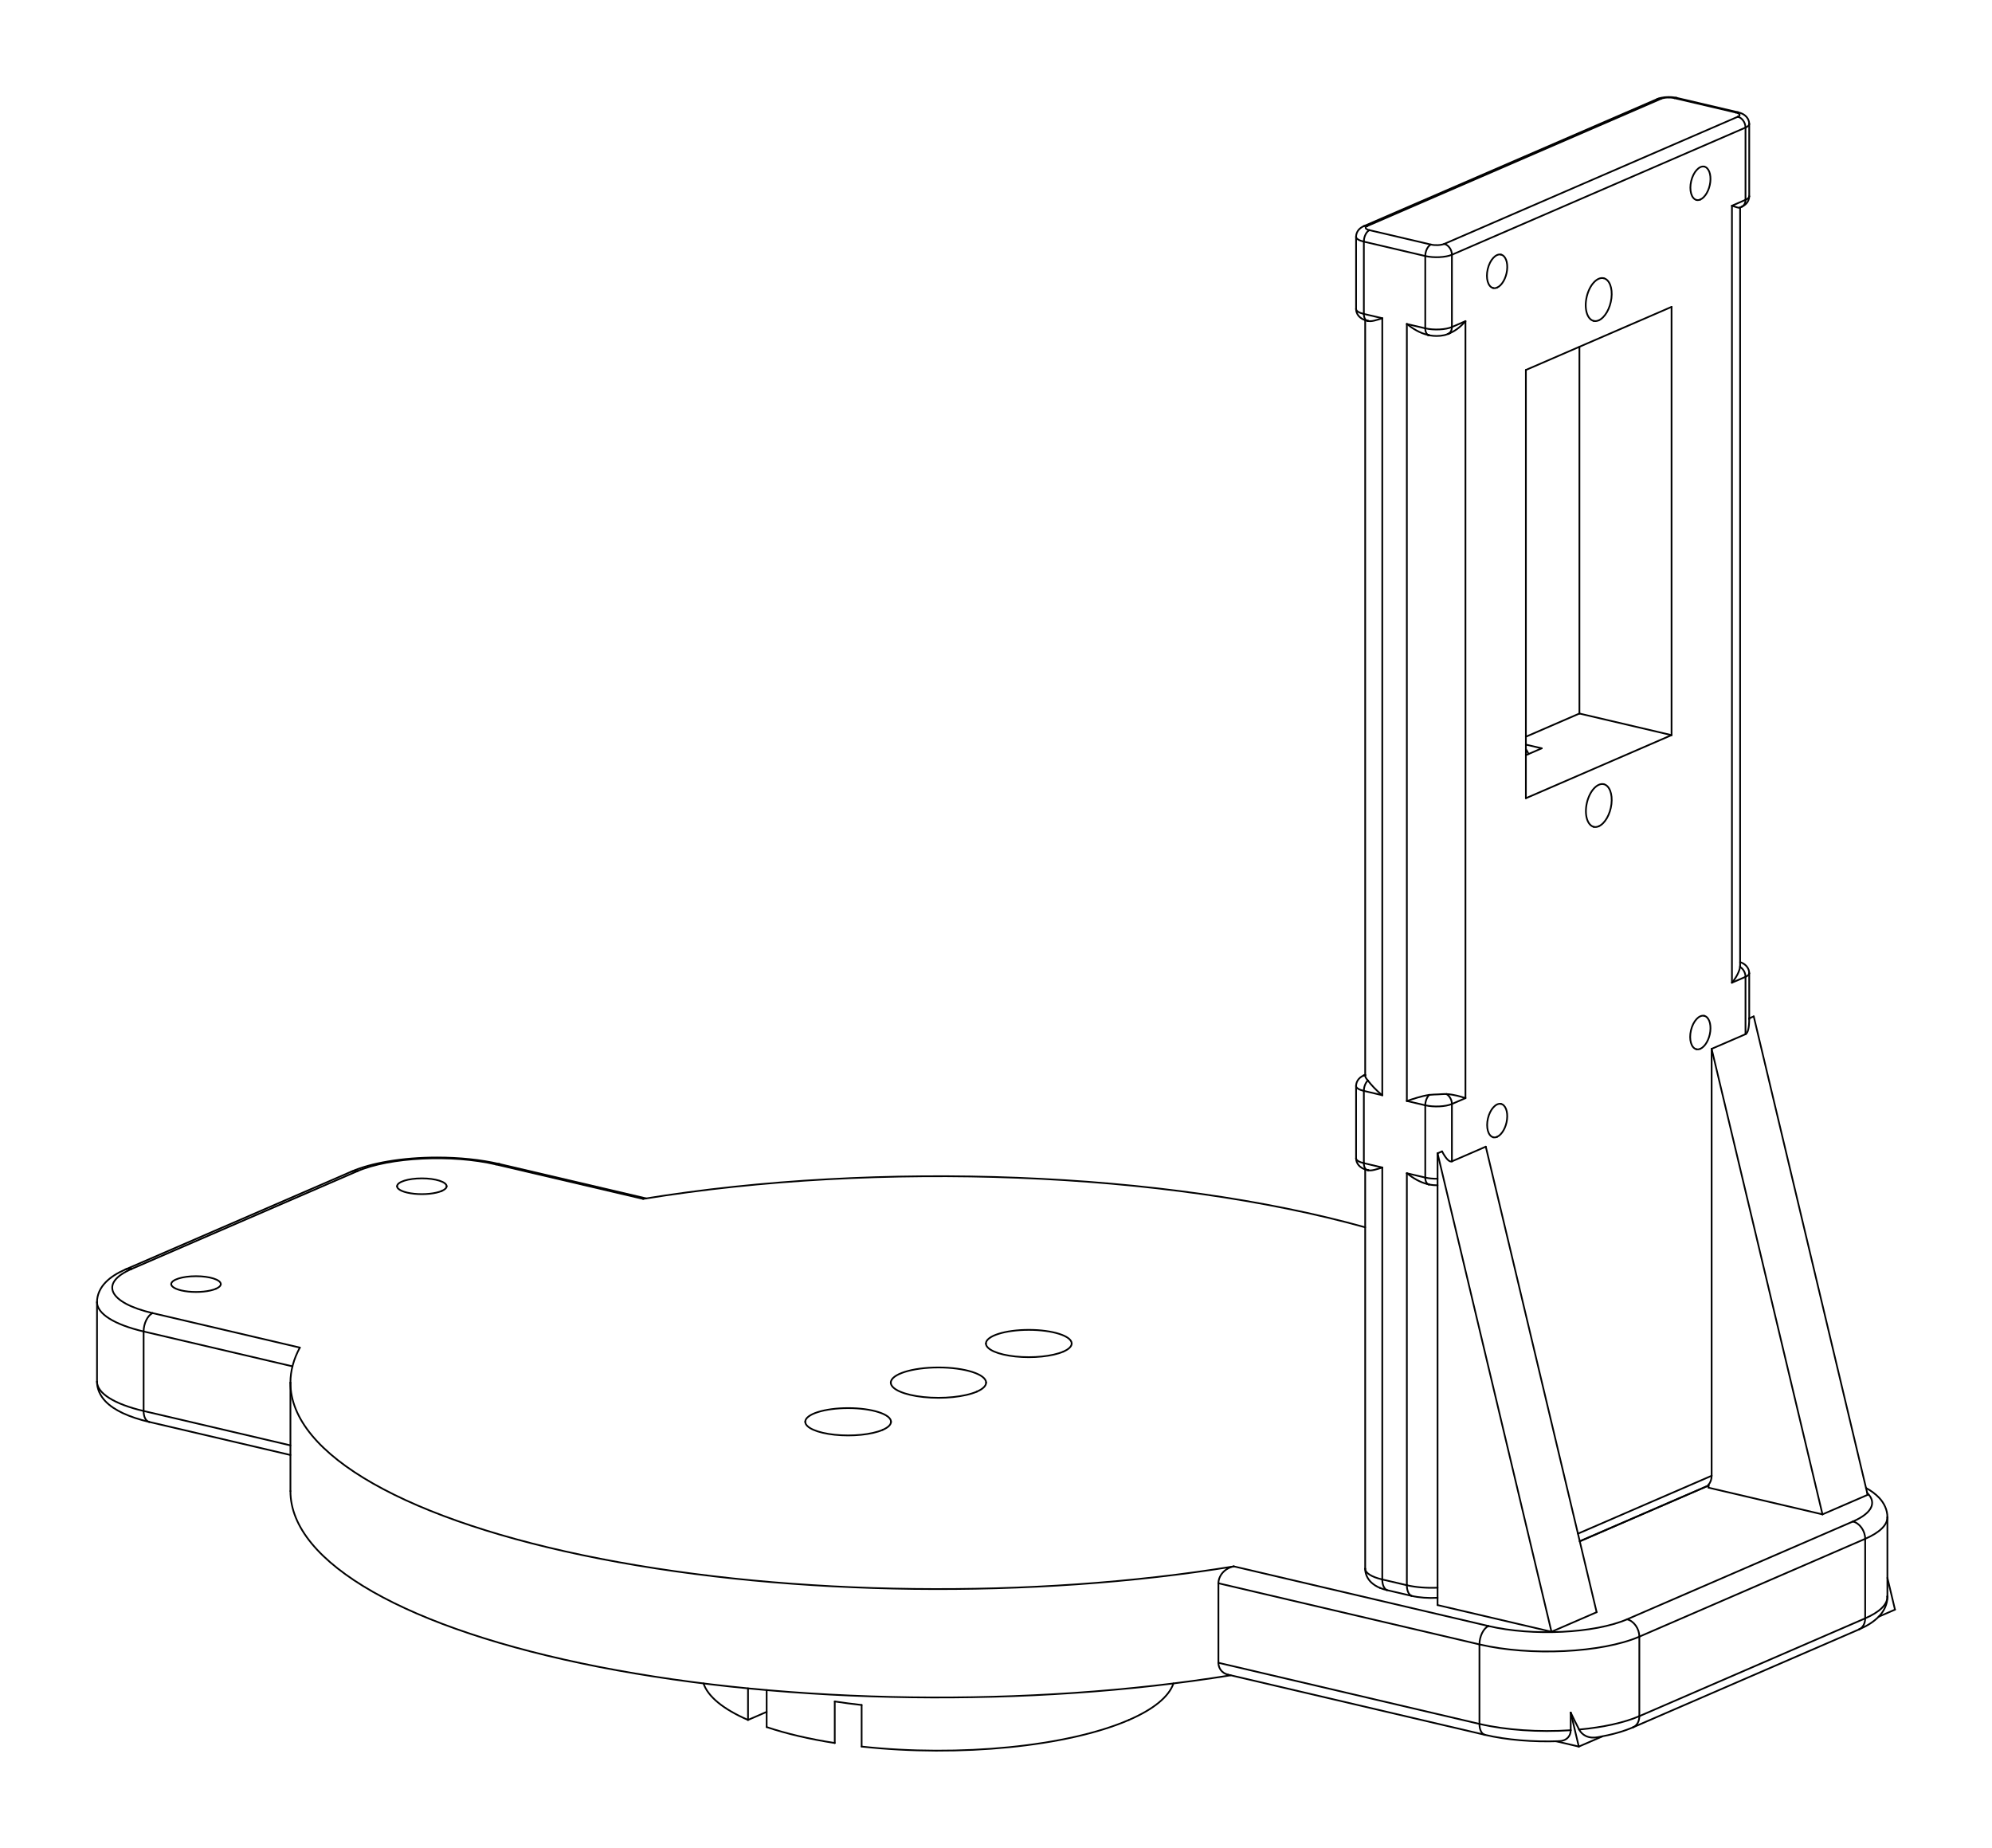
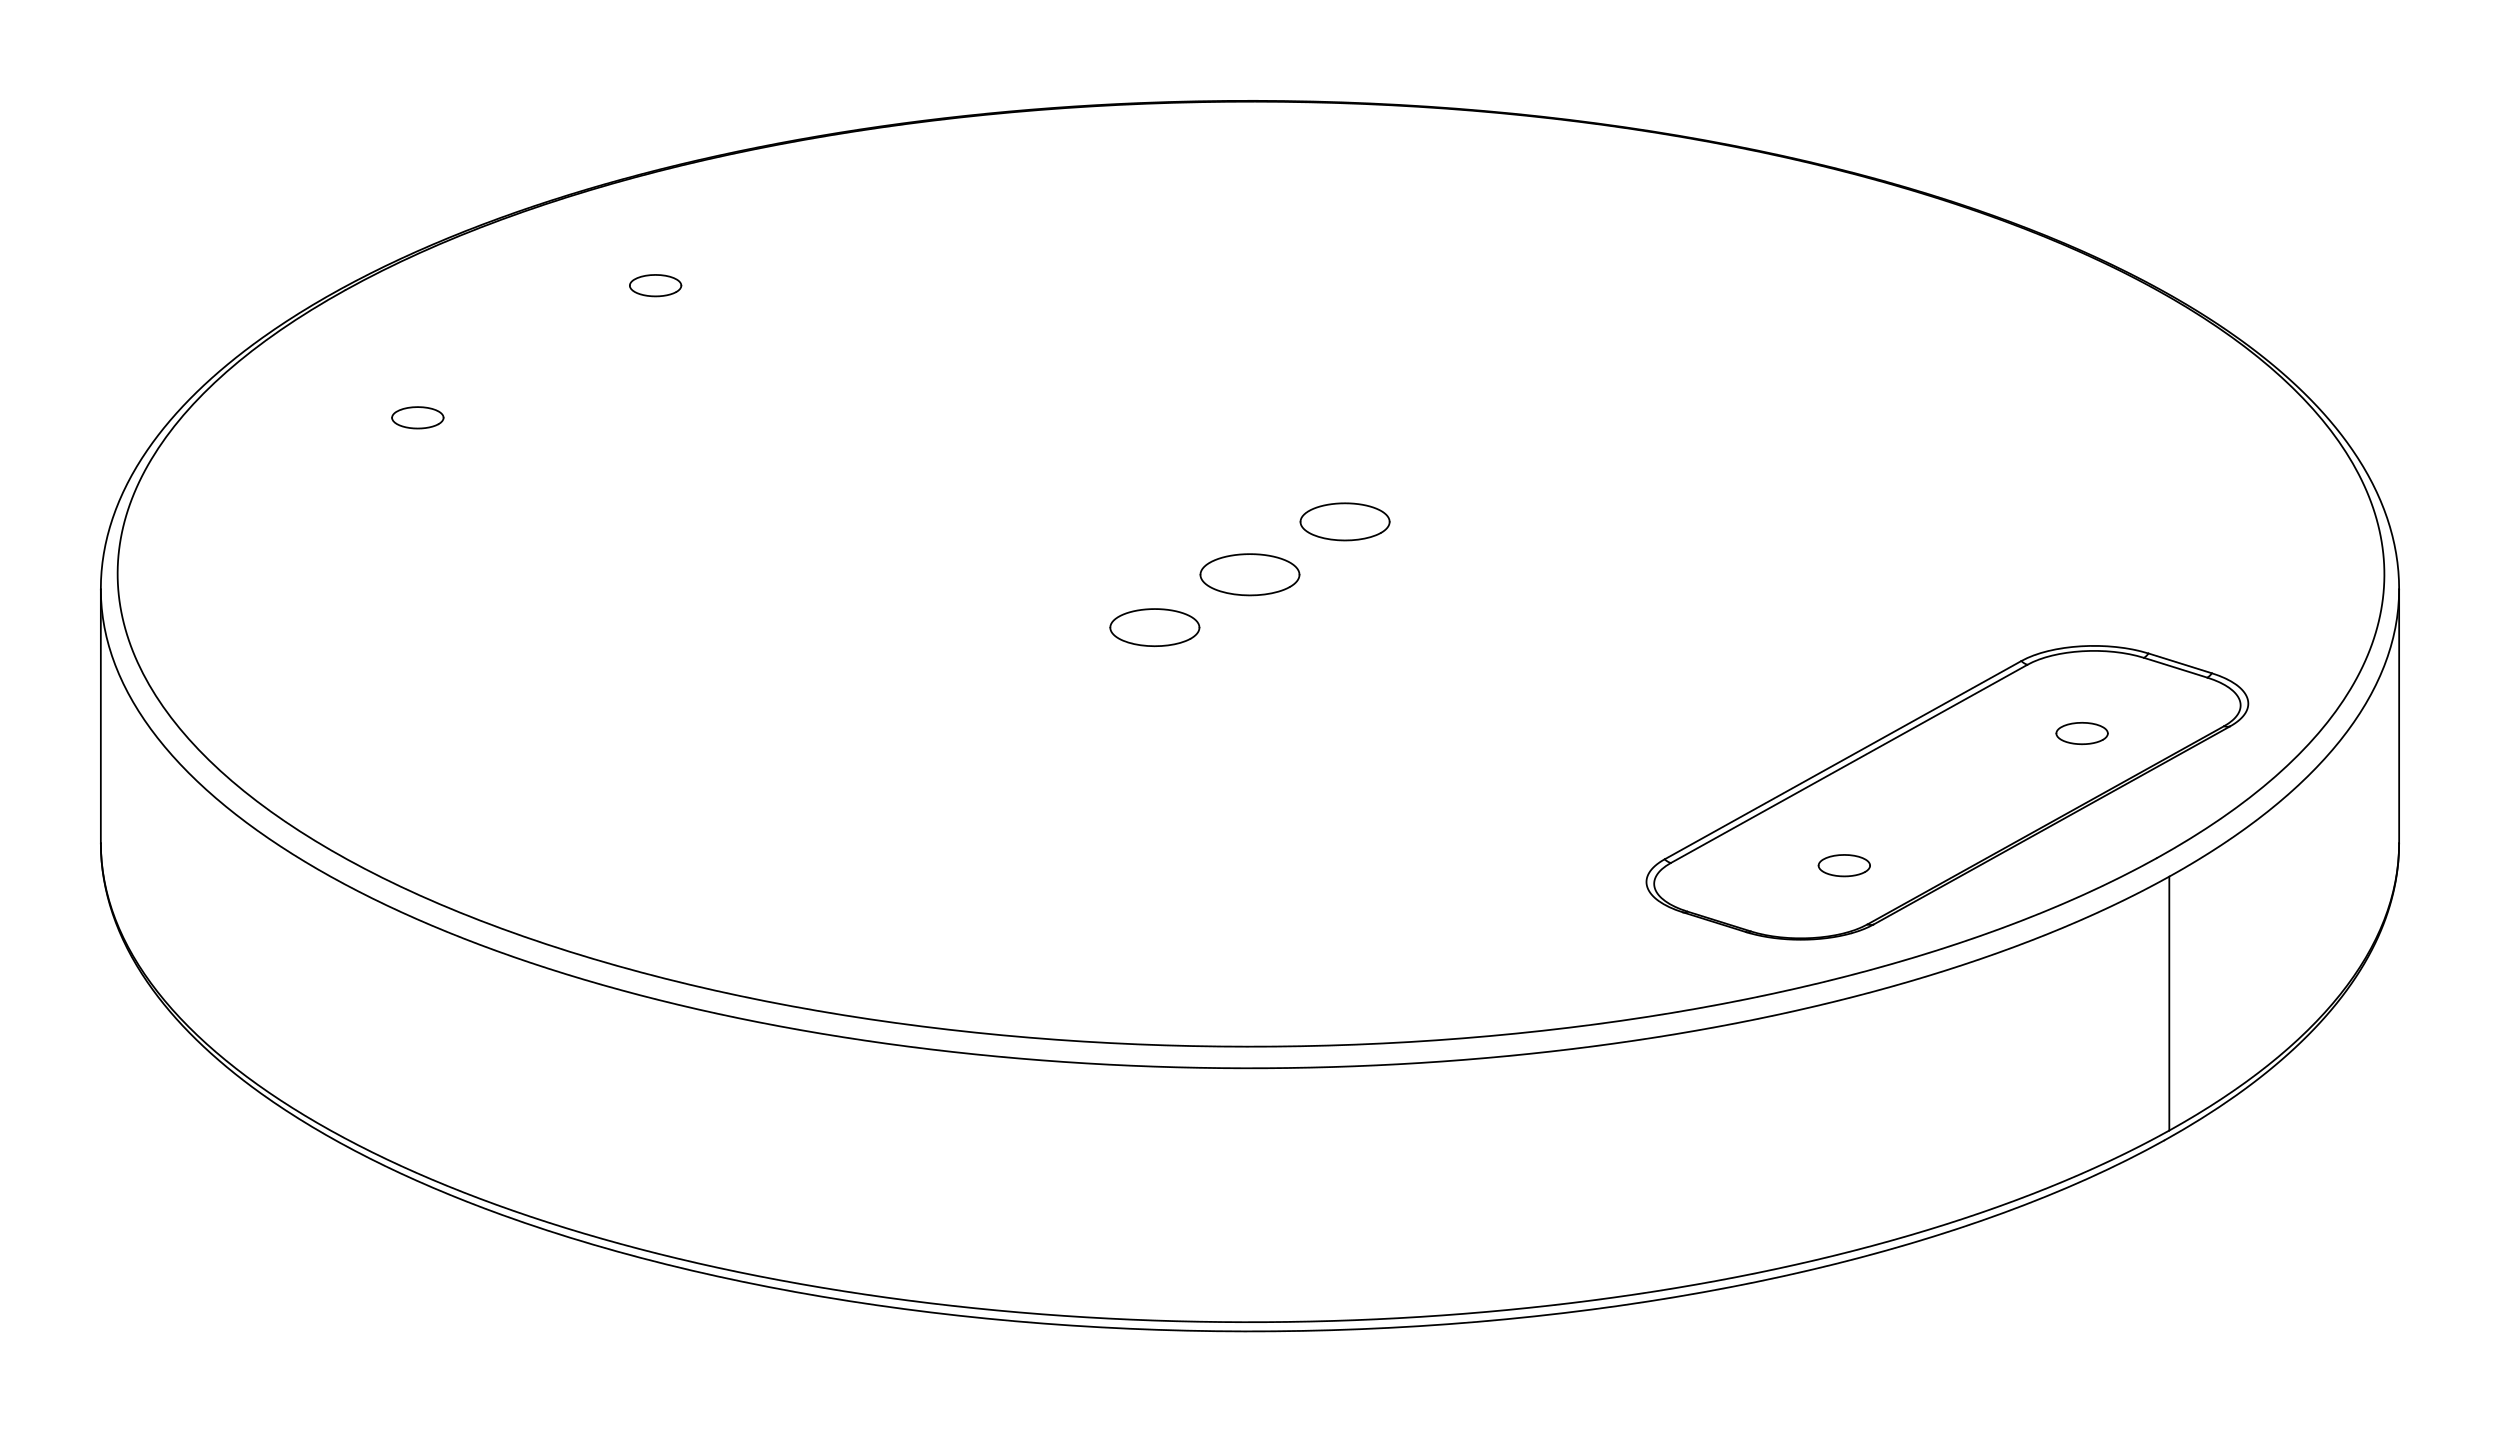
- <svg xmlns="http://www.w3.org/2000/svg" width="104.514mm" height="96.93mm" viewBox="-52.058 -45.326 104.514 96.93" version="1.1">
+ <svg xmlns="http://www.w3.org/2000/svg" width="126.18mm" height="72.29mm" viewBox="-63.09 -36.372 126.18 72.29" version="1.1">
  <g transform="scale(1,-1)" stroke-linecap="round">
    <g fill="none" stroke="rgb(0,0,0)" stroke-width="0.09" id="visible">
-       <line x1="29.589" y1="-46.022" x2="30.777" y2="-46.301" />
-       <line x1="32.014" y1="-45.765" x2="30.777" y2="-46.301" />
-       <line x1="47.366" y1="-39.116" x2="46.511" y2="-39.487" />
-       <path d="M -36.82,-32.896 A 34.0,10.829 0.0 0,1 12.516,-42.561" />
-       <path d="M 11.869,-41.904 C 11.866,-42.195 12.061,-42.456 12.368,-42.526" />
-       <path d="M 30.352,-45.443 C 30.353,-45.59 30.302,-45.724 30.213,-45.821 C 30.099,-45.947 29.927,-46.011 29.739,-46.017" />
-       <line x1="30.352" y1="-45.443" x2="30.352" y2="-44.515" />
-       <line x1="30.777" y1="-46.301" x2="30.352" y2="-44.515" />
-       <path d="M 30.794,-45.407 C 30.873,-45.56 30.997,-45.672 31.134,-45.74 C 31.332,-45.838 31.555,-45.848 31.775,-45.809" />
-       <path d="M 30.794,-45.407 Q 30.575,-44.985 30.352,-44.515" />
-       <line x1="47.366" y1="-39.116" x2="46.968" y2="-37.446" />
-       <path d="M 19.569,-19.059 A 34.0,10.829 0.0 0,1 -18.315,-17.569" />
-       <path d="M 11.869,-37.733 C 11.868,-37.51 11.979,-37.27 12.174,-37.094 C 12.313,-36.968 12.494,-36.877 12.676,-36.848" />
-       <line x1="11.869" y1="-41.904" x2="11.869" y2="-37.733" />
-       <path d="M -36.326,-25.37 A 34.0,10.829 0.0 0,1 -36.82,-27.208" />
-       <path d="M -36.82,-27.208 A 34.0,10.829 0.0 0,1 12.676,-36.848" />
-       <path d="M -40.727,-22.283 A 1.3,0.414 0.0 0,1 -40.474,-22.038" />
-       <path d="M -40.474,-22.038 A 1.3,0.414 0.0 0,1 -43.074,-22.038" />
-       <path d="M -43.074,-22.038 A 1.3,0.414 0.0 0,1 -40.727,-22.283" />
-       <path d="M -28.878,-17.151 A 1.3,0.414 0.0 0,1 -28.625,-16.906" />
-       <path d="M -28.625,-16.906 A 1.3,0.414 0.0 0,1 -31.225,-16.906" />
-       <path d="M -31.225,-16.906 A 1.3,0.414 0.0 0,1 -28.878,-17.151" />
-       <line x1="-36.326" y1="-25.37" x2="-44.049" y2="-23.561" />
-       <line x1="26.038" y1="-39.977" x2="12.676" y2="-36.848" />
-       <path d="M -44.049,-23.561 A 5.2,1.656 180.0 0,0 -45.157,-21.245" />
-       <path d="M 33.308,-39.624 A 5.2,1.656 180.0 0,0 26.038,-39.977" />
-       <line x1="-45.157" y1="-21.245" x2="-33.308" y2="-16.113" />
-       <line x1="45.157" y1="-34.493" x2="33.308" y2="-39.624" />
-       <path d="M -33.308,-16.113 A 5.2,1.656 180.0 0,0 -26.038,-15.76" />
-       <path d="M 45.908,-32.994 A 5.2,1.656 180.0 0,0 45.157,-34.493" />
-       <line x1="-26.038" y1="-15.76" x2="-18.315" y2="-17.569" />
-       <path d="M -5.747,-29.686 A 2.25,0.717 0.0 0,1 -5.309,-29.261" />
-       <path d="M -5.309,-29.261 A 2.25,0.717 0.0 0,1 -9.809,-29.261" />
-       <path d="M -9.809,-29.261 A 2.25,0.717 0.0 0,1 -5.747,-29.686" />
-       <line x1="31.713" y1="-39.251" x2="29.343" y2="-40.277" />
-       <line x1="23.366" y1="-38.877" x2="29.343" y2="-40.277" />
-       <path d="M -0.806,-27.68 A 2.5,0.796 0.0 0,1 -0.32,-27.208" />
-       <path d="M -0.32,-27.208 A 2.5,0.796 0.0 0,1 -5.32,-27.208" />
-       <path d="M -5.32,-27.208 A 2.5,0.796 0.0 0,1 -0.806,-27.68" />
-       <path d="M 3.733,-25.58 A 2.25,0.717 0.0 0,1 4.17,-25.156" />
-       <path d="M 4.17,-25.156 A 2.25,0.717 0.0 0,1 -0.33,-25.156" />
-       <path d="M -0.33,-25.156 A 2.25,0.717 0.0 0,1 3.733,-25.58" />
-       <path d="M 20.71,-38.092 A 1.787,0.569 180.0 0,0 20.349,-37.979" />
-       <line x1="21.999" y1="-38.394" x2="20.71" y2="-38.092" />
-       <path d="M 23.366,-38.496 A 1.787,0.569 180.0 0,0 21.999,-38.394" />
-       <line x1="37.585" y1="-32.605" x2="30.827" y2="-35.531" />
-       <line x1="37.585" y1="-32.719" x2="43.562" y2="-34.119" />
-       <line x1="45.932" y1="-33.093" x2="43.562" y2="-34.119" />
-       <line x1="31.713" y1="-39.251" x2="25.897" y2="-14.829" />
-       <line x1="23.366" y1="-15.179" x2="23.366" y2="-38.877" />
-       <line x1="23.603" y1="-15.076" x2="23.366" y2="-15.179" />
-       <line x1="29.343" y1="-40.277" x2="23.366" y2="-15.179" />
-       <path d="M 24.119,-15.599 C 24.056,-15.626 23.978,-15.594 23.891,-15.507 C 23.803,-15.417 23.705,-15.271 23.603,-15.076" />
-       <line x1="25.897" y1="-14.829" x2="24.119" y2="-15.599" />
-       <line x1="21.755" y1="-37.836" x2="20.466" y2="-37.534" />
-       <line x1="37.746" y1="-32.093" x2="30.732" y2="-35.131" />
-       <path d="M 37.585,-32.557 A 0.8,0.611 113.417 0,1 37.746,-32.093" />
-       <line x1="45.932" y1="-33.093" x2="39.955" y2="-7.995" />
-       <line x1="37.585" y1="-32.557" x2="37.585" y2="-32.719" />
-       <line x1="39.718" y1="-8.139" x2="39.718" y2="-8.097" />
-       <line x1="39.955" y1="-7.995" x2="39.718" y2="-8.097" />
-       <line x1="43.562" y1="-34.119" x2="37.746" y2="-9.697" />
-       <line x1="37.746" y1="-9.697" x2="37.746" y2="-32.093" />
-       <line x1="39.523" y1="-8.928" x2="37.746" y2="-9.697" />
-       <path d="M 39.718,-8.097 L 39.718,-8.118" />
-       <path d="M 39.718,-8.118 C 39.717,-8.351 39.701,-8.541 39.668,-8.679 C 39.635,-8.816 39.586,-8.9 39.523,-8.928" />
-       <path d="M -6.851,-46.3 A 12.4,3.949 0.0 0,1 7.17,-44.905" />
-       <line x1="-6.851" y1="-46.3" x2="-6.851" y2="-44.119" />
-       <path d="M -8.261,-43.933 A 12.4,3.949 0.0 0,1 -6.851,-44.119" />
-       <line x1="-8.261" y1="-46.114" x2="-8.261" y2="-43.933" />
-       <path d="M -11.834,-45.277 A 12.4,3.949 0.0 0,1 -8.261,-46.114" />
-       <line x1="-11.834" y1="-45.277" x2="-11.834" y2="-43.338" />
-       <line x1="-12.812" y1="-44.903" x2="-12.812" y2="-43.247" />
-       <path d="M -15.148,-42.988 A 12.4,3.949 0.0 0,1 -12.812,-44.903" />
-       <path d="M 7.17,-44.905 A 12.4,3.949 0.0 0,1 9.509,-42.988" />
-       <line x1="39.523" y1="-8.928" x2="39.523" y2="-5.919" />
-       <line x1="39.523" y1="-5.919" x2="38.812" y2="-6.227" />
-       <line x1="38.812" y1="-6.227" x2="38.812" y2="34.534" />
-       <line x1="39.523" y1="34.842" x2="38.812" y2="34.534" />
-       <line x1="39.523" y1="34.842" x2="39.523" y2="38.633" />
-       <line x1="24.119" y1="-15.599" x2="24.119" y2="-12.59" />
-       <line x1="39.523" y1="38.633" x2="24.119" y2="31.962" />
-       <line x1="24.83" y1="-12.282" x2="24.119" y2="-12.59" />
-       <line x1="24.119" y1="28.17" x2="24.119" y2="31.962" />
-       <line x1="24.83" y1="-12.282" x2="24.83" y2="28.478" />
-       <line x1="24.83" y1="28.478" x2="24.119" y2="28.17" />
-       <path d="M 37.153,-9.694 A 0.9,0.505 -103.183 0,1 37.359,-7.965" />
-       <path d="M 37.359,-7.965 A 0.9,0.505 -103.183 0,1 36.948,-9.718" />
-       <path d="M 36.948,-9.718 A 0.9,0.505 -103.183 0,1 37.153,-9.694" />
-       <path d="M 37.153,34.858 A 0.9,0.505 -103.183 0,1 37.359,36.587" />
-       <path d="M 37.359,36.587 A 0.9,0.505 -103.183 0,1 36.948,34.835" />
-       <path d="M 36.948,34.835 A 0.9,0.505 -103.183 0,1 37.153,34.858" />
-       <path d="M 31.821,1.978 A 1.15,0.646 -103.183 0,1 32.084,4.188" />
-       <path d="M 32.084,4.188 A 1.15,0.646 -103.183 0,1 31.559,1.949" />
-       <path d="M 31.559,1.949 A 1.15,0.646 -103.183 0,1 31.821,1.978" />
-       <path d="M 26.489,-14.313 A 0.9,0.505 -103.183 0,1 26.695,-12.584" />
-       <path d="M 26.695,-12.584 A 0.9,0.505 -103.183 0,1 26.284,-14.336" />
-       <path d="M 26.284,-14.336 A 0.9,0.505 -103.183 0,1 26.489,-14.313" />
-       <line x1="35.643" y1="6.761" x2="28" y2="3.451" />
-       <line x1="35.643" y1="6.761" x2="35.643" y2="29.227" />
-       <line x1="28" y1="3.451" x2="28" y2="25.917" />
-       <line x1="35.643" y1="29.227" x2="28" y2="25.917" />
-       <path d="M 31.821,28.52 A 1.15,0.646 -103.183 0,1 32.084,30.73" />
-       <path d="M 32.084,30.73 A 1.15,0.646 -103.183 0,1 31.559,28.49" />
-       <path d="M 31.559,28.49 A 1.15,0.646 -103.183 0,1 31.821,28.52" />
-       <path d="M 26.489,30.239 A 0.9,0.505 -103.183 0,1 26.695,31.969" />
-       <path d="M 26.695,31.969 A 0.9,0.505 -103.183 0,1 26.284,30.216" />
-       <path d="M 26.284,30.216 A 0.9,0.505 -103.183 0,1 26.489,30.239" />
-       <line x1="22.721" y1="-16.45" x2="22.721" y2="-12.658" />
-       <path d="M 21.755,-16.223 C 22.063,-16.468 22.438,-16.697 22.841,-16.794" />
-       <path d="M 22.841,-16.794 L 22.889,-16.804" />
-       <line x1="21.755" y1="-37.836" x2="21.755" y2="-16.223" />
-       <path d="M 20.466,-15.922 C 20.157,-16.021 19.902,-16.103 19.744,-16.068" />
-       <path d="M 19.744,-16.068 L 19.71,-16.058" />
-       <line x1="20.466" y1="-37.534" x2="20.466" y2="-15.922" />
-       <line x1="20.466" y1="-15.922" x2="19.499" y2="-15.695" />
-       <line x1="19.499" y1="-15.695" x2="19.499" y2="-11.903" />
-       <line x1="20.466" y1="-12.13" x2="19.499" y2="-11.903" />
-       <line x1="20.466" y1="-12.13" x2="20.466" y2="28.631" />
-       <line x1="20.466" y1="28.631" x2="19.499" y2="28.857" />
-       <line x1="19.499" y1="28.857" x2="19.499" y2="32.649" />
-       <line x1="22.721" y1="31.894" x2="19.499" y2="32.649" />
-       <line x1="22.721" y1="28.102" x2="22.721" y2="31.894" />
-       <line x1="22.721" y1="28.102" x2="21.755" y2="28.329" />
-       <line x1="21.755" y1="-12.432" x2="21.755" y2="28.329" />
-       <line x1="22.721" y1="-12.658" x2="21.755" y2="-12.432" />
-       <line x1="22.721" y1="-16.45" x2="21.755" y2="-16.223" />
-       <line x1="30.809" y1="7.894" x2="30.809" y2="27.134" />
-       <path d="M 28.141,5.77 A 2.25,1.264 -103.183 0,1 28,6.027" />
-       <line x1="30.809" y1="7.894" x2="28" y2="6.677" />
-       <line x1="-12.812" y1="-44.903" x2="-11.834" y2="-44.48" />
-       <path d="M 38.812,-6.227 C 39.057,-5.937 39.212,-5.608 39.236,-5.398" />
-       <path d="M 38.812,34.534 C 39.019,34.466 39.161,34.41 39.215,34.432" />
-       <path d="M 39.236,-5.398 Q 39.24,-5.368 39.24,-5.344" />
-       <path d="M 24.83,-12.282 C 24.587,-12.204 24.241,-12.092 23.833,-12.069" />
-       <path d="M 24.83,28.478 C 24.624,28.232 24.348,27.995 24.019,27.851" />
-       <path d="M 24.019,27.851 L 23.945,27.821" />
-       <path d="M 21.755,28.329 C 22.063,28.084 22.438,27.855 22.841,27.759" />
-       <path d="M 22.841,27.759 L 22.889,27.748" />
-       <path d="M 21.755,-12.432 C 22.086,-12.325 22.496,-12.176 22.932,-12.113" />
-       <path d="M 22.932,-12.113 C 23.095,-12.092 23.247,-12.094 23.39,-12.086 C 23.532,-12.08 23.681,-12.063 23.833,-12.069" />
-       <line x1="30.809" y1="7.894" x2="35.643" y2="6.761" />
-       <line x1="28" y1="5.739" x2="28.045" y2="5.729" />
-       <line x1="28.045" y1="5.729" x2="28.831" y2="6.069" />
-       <line x1="28" y1="6.264" x2="28.831" y2="6.069" />
-       <path d="M 20.466,-12.13 C 20.133,-11.868 19.864,-11.56 19.71,-11.358" />
-       <path d="M 20.466,28.631 C 20.157,28.531 19.902,28.449 19.744,28.484" />
-       <path d="M 19.744,28.484 L 19.71,28.495" />
-       <path d="M 19.573,-11.071 Q 19.569,-11.082 19.569,-11.098" />
-       <path d="M 19.569,-11.098 C 19.569,-11.129 19.578,-11.162 19.594,-11.197 C 19.616,-11.244 19.653,-11.286 19.71,-11.358" />
-       <line x1="25.564" y1="-45.112" x2="11.869" y2="-41.904" />
-       <path d="M 25.564,-45.112 A 0.8,0.449 -103.183 0,1 25.856,-45.686" />
-       <path d="M 30.352,-45.443 A 6.0,1.911 180.0 0,0 25.564,-45.112" />
-       <path d="M 33.953,-44.705 A 0.8,0.611 -66.583 0,0 33.626,-45.288" />
-       <path d="M 33.953,-44.705 A 6.0,1.911 180.0 0,0 30.794,-45.407" />
-       <path d="M 45.802,-39.573 A 0.8,0.611 -66.583 0,0 45.475,-40.156" />
-       <line x1="45.802" y1="-39.573" x2="33.953" y2="-44.705" />
-       <path d="M 46.967,-38.403 A 6.0,1.911 180.0 0,0 46.968,-38.441" />
-       <path d="M 46.968,-38.441 A 6.0,1.911 180.0 0,0 45.802,-39.573" />
-       <path d="M -44.523,-28.695 A 0.8,0.449 -103.183 0,1 -44.232,-29.269" />
-       <path d="M -44.523,-28.695 A 6.0,1.911 180.0 0,0 -46.968,-27.156" />
-       <line x1="-36.82" y1="-30.499" x2="-44.523" y2="-28.695" />
-       <line x1="25.564" y1="-45.112" x2="25.564" y2="-40.941" />
-       <line x1="25.564" y1="-40.941" x2="11.869" y2="-37.733" />
-       <line x1="33.953" y1="-44.705" x2="33.953" y2="-40.534" />
-       <path d="M 33.953,-40.534 A 6.0,1.911 180.0 0,0 25.564,-40.941" />
-       <line x1="45.802" y1="-35.402" x2="33.953" y2="-40.534" />
-       <line x1="45.802" y1="-39.573" x2="45.802" y2="-35.402" />
-       <path d="M 46.968,-34.27 A 6.0,1.911 180.0 0,0 45.802,-35.402" />
-       <path d="M -25.856,-15.74 A 0.8,0.449 -103.183 0,1 -26.038,-15.76" />
-       <path d="M -44.523,-24.524 A 6.0,1.911 180.0 0,0 -46.968,-22.985" />
-       <line x1="-44.523" y1="-28.695" x2="-44.523" y2="-24.524" />
-       <line x1="-36.713" y1="-26.353" x2="-44.523" y2="-24.524" />
-       <path d="M 25.564,-40.941 A 0.8,0.449 76.817 0,0 26.038,-39.977" />
-       <path d="M -44.523,-24.524 A 0.8,0.449 76.817 0,0 -44.049,-23.561" />
-       <path d="M 33.953,-40.534 A 0.8,0.611 113.417 0,1 33.308,-39.624" />
-       <path d="M 45.802,-35.402 A 0.8,0.611 113.417 0,1 45.157,-34.493" />
-       <path d="M -45.475,-21.269 A 0.8,0.611 -66.583 0,0 -45.157,-21.245" />
-       <path d="M -33.626,-16.138 A 0.8,0.611 -66.583 0,0 -33.308,-16.113" />
-       <path d="M 20.466,-37.534 A 0.8,0.449 -103.183 0,1 20.71,-38.092" />
-       <path d="M 20.466,-37.534 A 2.2,0.701 180.0 0,0 19.569,-36.97" />
-       <path d="M 21.755,-37.836 A 0.8,0.449 -103.183 0,1 21.999,-38.394" />
-       <path d="M 23.366,-37.965 A 2.2,0.701 180.0 0,0 21.755,-37.836" />
-       <path d="M 24.119,-12.59 A 1.0,0.319 180.0 0,0 22.721,-12.658" />
-       <path d="M 23.366,-16.511 A 1.0,0.319 180.0 0,0 22.721,-16.45" />
-       <path d="M 22.721,-16.45 A 0.5,0.281 -103.183 0,1 22.904,-16.808" />
-       <path d="M 22.904,-16.808 A 0.5,0.281 -103.183 0,1 22.932,-16.812" />
-       <path d="M 39.718,-5.73 A 1.0,0.319 180.0 0,0 39.523,-5.919" />
-       <path d="M 39.523,-5.919 A 0.5,0.382 113.417 0,1 39.236,-5.398" />
-       <path d="M 39.523,34.842 A 0.5,0.382 -66.583 0,0 39.319,34.477" />
-       <path d="M 39.718,35.03 A 1.0,0.319 180.0 0,0 39.523,34.842" />
-       <path d="M 39.718,38.822 A 1.0,0.319 180.0 0,0 39.523,38.633" />
-       <path d="M 39.523,38.633 A 0.5,0.382 113.417 0,1 39.12,39.202" />
-       <line x1="39.12" y1="39.202" x2="23.717" y2="32.53" />
-       <path d="M 24.119,31.962 A 0.5,0.382 113.417 0,1 23.717,32.53" />
-       <path d="M 24.119,-12.59 A 0.5,0.382 113.417 0,1 23.833,-12.069" />
-       <path d="M 24.119,28.17 A 1.0,0.319 180.0 0,0 22.721,28.102" />
-       <path d="M 24.119,31.962 A 1.0,0.319 180.0 0,0 22.721,31.894" />
-       <path d="M 24.119,28.17 A 0.5,0.382 -66.583 0,0 23.915,27.806" />
-       <path d="M 22.721,-12.658 A 0.5,0.281 76.817 0,0 22.932,-12.113" />
-       <path d="M 19.499,-15.695 A 0.5,0.281 -103.183 0,1 19.681,-16.054" />
-       <path d="M 19.681,-16.054 A 0.5,0.281 -103.183 0,1 19.71,-16.058" />
-       <path d="M 19.499,-15.695 A 1.0,0.319 180.0 0,0 19.091,-15.439" />
-       <path d="M 19.499,-11.903 A 1.0,0.319 180.0 0,0 19.091,-11.647" />
-       <path d="M 19.499,-11.903 A 0.5,0.281 76.817 0,0 19.71,-11.358" />
-       <path d="M 19.499,28.857 A 0.5,0.281 -103.183 0,1 19.681,28.499" />
-       <path d="M 19.681,28.499 A 0.5,0.281 -103.183 0,1 19.71,28.495" />
-       <path d="M 19.499,28.857 A 1.0,0.319 180.0 0,0 19.091,29.114" />
-       <path d="M 19.499,32.649 A 1.0,0.319 180.0 0,0 19.091,32.905" />
-       <path d="M 22.721,31.894 A 0.5,0.281 76.817 0,0 23.018,32.496" />
-       <line x1="23.018" y1="32.496" x2="19.795" y2="33.251" />
-       <path d="M 19.499,32.649 A 0.5,0.281 76.817 0,0 19.795,33.251" />
-       <path d="M 22.721,28.102 A 0.5,0.281 -103.183 0,1 22.904,27.744" />
-       <path d="M 22.904,27.744 A 0.5,0.281 -103.183 0,1 22.932,27.74" />
-       <path d="M 19.49,-11.094 A 0.5,0.382 -66.583 0,0 19.569,-11.072" />
-       <path d="M 19.49,33.459 A 0.5,0.382 -66.583 0,0 19.689,33.474" />
-       <line x1="19.689" y1="33.474" x2="35.092" y2="40.145" />
-       <path d="M 34.894,40.13 A 0.5,0.382 -66.583 0,0 35.092,40.145" />
-       <path d="M 35.906,40.192 A 0.5,0.281 -103.183 0,1 35.791,40.179" />
-       <line x1="35.791" y1="40.179" x2="39.014" y2="39.424" />
-       <path d="M 39.128,39.437 A 0.5,0.281 -103.183 0,1 39.014,39.424" />
-       <path d="M 39.014,39.424 A 0.5,0.159 180.0 0,0 39.12,39.202" />
-       <path d="M 19.795,33.251 A 0.5,0.159 180.0 0,0 19.689,33.474" />
-       <path d="M 35.092,40.145 A 0.5,0.159 180.0 0,0 35.791,40.179" />
-       <path d="M 23.717,32.53 A 0.5,0.159 180.0 0,0 23.018,32.496" />
-       <line x1="25.856" y1="-45.686" x2="12.368" y2="-42.526" />
-       <path d="M 29.739,-46.017 C 28.381,-46.068 26.979,-45.95 25.856,-45.686" />
-       <path d="M 33.626,-45.288 C 33.112,-45.51 32.483,-45.685 31.775,-45.809" />
-       <line x1="45.475" y1="-40.156" x2="33.626" y2="-45.288" />
-       <path d="M 45.475,-40.156 C 45.901,-39.971 46.253,-39.755 46.523,-39.474 C 46.789,-39.199 46.97,-38.832 46.968,-38.441" />
-       <path d="M -44.232,-29.269 C -44.763,-29.145 -45.228,-28.989 -45.627,-28.802 C -45.988,-28.63 -46.291,-28.433 -46.529,-28.183 C -46.792,-27.908 -46.97,-27.544 -46.968,-27.156" />
-       <line x1="-36.82" y1="-31.005" x2="-44.232" y2="-29.269" />
-       <line x1="-36.82" y1="-32.896" x2="-36.82" y2="-27.208" />
-       <line x1="46.968" y1="-38.441" x2="46.968" y2="-34.27" />
-       <line x1="-25.856" y1="-15.74" x2="-18.155" y2="-17.543" />
-       <line x1="-46.968" y1="-27.156" x2="-46.968" y2="-22.985" />
-       <path d="M 45.846,-32.735 C 46.113,-32.878 46.34,-33.047 46.529,-33.243 C 46.792,-33.517 46.97,-33.882 46.968,-34.27" />
-       <path d="M -46.968,-22.985 C -46.97,-22.593 -46.789,-22.225 -46.521,-21.949 C -46.252,-21.669 -45.9,-21.454 -45.475,-21.269" />
-       <line x1="-45.475" y1="-21.269" x2="-33.626" y2="-16.138" />
-       <path d="M -33.626,-16.138 C -33.092,-15.906 -32.434,-15.727 -31.693,-15.602 C -30.901,-15.467 -30.015,-15.397 -29.127,-15.397 C -27.967,-15.396 -26.811,-15.515 -25.856,-15.74" />
-       <path d="M 20.349,-37.979 C 20.178,-37.91 20.028,-37.816 19.898,-37.698 C 19.695,-37.512 19.567,-37.244 19.569,-36.97" />
-       <line x1="37.585" y1="-32.605" x2="30.827" y2="-35.531" />
-       <path d="M 23.366,-16.852 Q 23.34,-16.852 23.315,-16.853 Q 23.143,-16.853 22.982,-16.825 Q 22.943,-16.817 22.904,-16.808" />
-       <line x1="19.569" y1="-36.97" x2="19.569" y2="-16.022" />
-       <line x1="39.718" y1="-8.118" x2="39.718" y2="-5.73" />
-       <line x1="39.24" y1="-5.344" x2="39.24" y2="34.443" />
-       <line x1="39.319" y1="34.477" x2="39.215" y2="34.432" />
-       <line x1="39.718" y1="35.03" x2="39.718" y2="38.822" />
-       <line x1="24.019" y1="27.851" x2="23.915" y2="27.806" />
-       <line x1="22.904" y1="-16.808" x2="22.841" y2="-16.794" />
-       <path d="M 19.681,-16.054 C 19.634,-16.043 19.588,-16.029 19.543,-16.013 C 19.489,-15.993 19.437,-15.969 19.389,-15.94 C 19.328,-15.903 19.274,-15.858 19.229,-15.805 C 19.14,-15.702 19.091,-15.571 19.091,-15.439" />
-       <line x1="19.744" y1="-16.068" x2="19.681" y2="-16.054" />
-       <line x1="19.091" y1="-15.439" x2="19.091" y2="-11.647" />
-       <line x1="19.569" y1="-11.098" x2="19.569" y2="28.53" />
-       <line x1="19.744" y1="28.484" x2="19.681" y2="28.499" />
-       <line x1="19.091" y1="29.114" x2="19.091" y2="32.905" />
-       <line x1="22.904" y1="27.744" x2="22.841" y2="27.759" />
-       <line x1="19.49" y1="-11.094" x2="19.569" y2="-11.059" />
-       <line x1="19.49" y1="33.459" x2="34.894" y2="40.13" />
-       <line x1="35.906" y1="40.192" x2="39.128" y2="39.437" />
-       <path d="M 39.24,-5.147 C 39.249,-5.15 39.257,-5.153 39.266,-5.156 C 39.32,-5.176 39.372,-5.2 39.421,-5.229 C 39.481,-5.266 39.535,-5.311 39.58,-5.364 C 39.669,-5.467 39.718,-5.598 39.718,-5.73" />
-       <path d="M 39.319,34.477 C 39.353,34.492 39.386,34.509 39.418,34.528 C 39.481,34.565 39.536,34.612 39.582,34.666 C 39.669,34.769 39.718,34.899 39.718,35.03" />
-       <path d="M 39.128,39.437 C 39.175,39.426 39.221,39.412 39.266,39.396 C 39.32,39.377 39.372,39.352 39.421,39.323 C 39.482,39.286 39.535,39.241 39.581,39.188 C 39.669,39.085 39.718,38.954 39.718,38.822" />
-       <path d="M 23.915,27.806 Q 23.857,27.781 23.796,27.763 Q 23.754,27.752 23.712,27.741 Q 23.522,27.699 23.315,27.7 Q 23.143,27.699 22.982,27.728 Q 22.943,27.736 22.904,27.744" />
-       <path d="M 19.49,-11.094 C 19.456,-11.108 19.423,-11.125 19.391,-11.144 C 19.328,-11.182 19.273,-11.228 19.227,-11.283 C 19.14,-11.385 19.091,-11.516 19.091,-11.647" />
-       <path d="M 19.681,28.499 C 19.634,28.51 19.588,28.523 19.543,28.539 C 19.489,28.559 19.437,28.583 19.389,28.613 C 19.328,28.65 19.274,28.694 19.229,28.747 C 19.14,28.85 19.091,28.982 19.091,29.114" />
-       <path d="M 19.091,32.905 C 19.091,33.037 19.14,33.168 19.227,33.27 C 19.299,33.352 19.387,33.415 19.49,33.459" />
-       <path d="M 34.894,40.13 Q 34.991,40.171 35.098,40.195 Q 35.287,40.236 35.494,40.236 Q 35.666,40.236 35.827,40.208 Q 35.866,40.2 35.906,40.192" />
+       <path d="M 46.4,-7.873 A 58.0,24.18 0.0 0,1 58.0,6.635" />
+       <path d="M -58.0,6.635 A 58.0,24.18 0.0 0,1 46.4,-7.873" />
+       <line x1="46.4" y1="-7.873" x2="46.4" y2="-20.689" />
+       <path d="M 46.4,-20.689 A 58.0,24.18 0.0 0,1 58.0,-6.181" />
+       <path d="M -58.0,-6.181 A 58.0,24.18 0.0 0,1 46.4,-20.689" />
+       <path d="M -40.96,14.959 A 1.3,0.542 0.0 0,1 -40.7,15.284" />
+       <path d="M -40.7,15.284 A 1.3,0.542 0.0 1,1 -43.3,15.284" />
+       <path d="M -43.3,15.284 A 1.3,0.542 0.0 0,1 -40.96,14.959" />
+       <path d="M -3.0,4.131 A 2.25,0.938 0.0 0,1 -2.55,4.694" />
+       <path d="M -2.55,4.694 A 2.25,0.938 0.0 1,1 -7.05,4.694" />
+       <path d="M -7.05,4.694 A 2.25,0.938 0.0 0,1 -3.0,4.131" />
+       <path d="M 2.0,6.737 A 2.5,1.042 0.0 0,1 2.5,7.362" />
+       <path d="M 2.5,7.362 A 2.5,1.042 0.0 1,1 -2.5,7.362" />
+       <path d="M -2.5,7.362 A 2.5,1.042 0.0 0,1 2.0,6.737" />
+       <path d="M 6.6,9.468 A 2.25,0.938 0.0 0,1 7.05,10.031" />
+       <path d="M 7.05,10.031 A 2.25,0.938 0.0 1,1 2.55,10.031" />
+       <path d="M 2.55,10.031 A 2.25,0.938 0.0 0,1 6.6,9.468" />
+       <path d="M -28.96,21.629 A 1.3,0.542 0.0 0,1 -28.7,21.954" />
+       <path d="M -28.7,21.954 A 1.3,0.542 0.0 1,1 -31.3,21.954" />
+       <path d="M -31.3,21.954 A 1.3,0.542 0.0 0,1 -28.96,21.629" />
+       <line x1="25.048" y1="-10.677" x2="21.848" y2="-9.676" />
+       <path d="M 31.47,-10.294 A 4.587,1.912 180.0 0,0 30.366,-10.732" />
+       <path d="M 30.366,-10.732 A 4.587,1.912 180.0 0,0 25.234,-10.732" />
+       <path d="M 25.234,-10.732 A 4.587,1.912 180.0 0,0 25.048,-10.677" />
+       <path d="M 21.848,-9.676 A 4.587,1.912 180.0 0,0 20.93,-6.999" />
+       <line x1="49.47" y1="-0.289" x2="31.47" y2="-10.294" />
+       <line x1="20.93" y1="-6.999" x2="38.93" y2="3.007" />
+       <path d="M 48.552,2.389 A 4.587,1.912 180.0 0,0 49.47,-0.289" />
+       <path d="M 38.93,3.007 A 4.587,1.912 180.0 0,0 45.352,3.389" />
+       <line x1="45.352" y1="3.389" x2="48.552" y2="2.389" />
+       <path d="M 31.04,-7.645 A 1.3,0.542 0.0 0,1 31.3,-7.32" />
+       <path d="M 31.3,-7.32 A 1.3,0.542 0.0 1,1 28.7,-7.32" />
+       <path d="M 28.7,-7.32 A 1.3,0.542 0.0 0,1 31.04,-7.645" />
+       <path d="M 43.04,-0.975 A 1.3,0.542 0.0 0,1 43.3,-0.65" />
+       <path d="M 43.3,-0.65 A 1.3,0.542 0.0 1,1 40.7,-0.65" />
+       <path d="M 40.7,-0.65 A 1.3,0.542 0.0 0,1 43.04,-0.975" />
+       <path d="M 45.76,-6.946 A 57.2,23.847 0.0 0,1 -45.655,21.729" />
+       <path d="M -45.655,21.729 A 57.2,23.847 0.0 1,1 45.76,-6.946" />
+       <path d="M 21.848,-9.676 A 0.8,0.436 -107.363 0,1 22.08,-9.638" />
+       <line x1="25.28" y1="-10.639" x2="22.08" y2="-9.638" />
+       <path d="M 25.048,-10.677 A 0.8,0.436 -107.363 0,1 25.28,-10.639" />
+       <path d="M 31.47,-10.294 A 0.8,0.582 -60.931 0,0 31.16,-10.288" />
+       <path d="M 31.16,-10.288 A 4.2,1.751 180.0 0,0 25.28,-10.639" />
+       <path d="M 22.08,-9.638 A 4.2,1.751 180.0 0,0 21.24,-7.187" />
+       <path d="M 20.93,-6.999 A 0.8,0.582 119.069 0,1 21.24,-7.187" />
+       <line x1="49.16" y1="-0.283" x2="31.16" y2="-10.288" />
+       <path d="M 49.47,-0.289 A 0.8,0.582 -60.931 0,0 49.16,-0.283" />
+       <path d="M 38.93,3.007 A 0.8,0.582 119.069 0,1 39.24,2.819" />
+       <line x1="21.24" y1="-7.187" x2="39.24" y2="2.819" />
+       <path d="M 48.552,2.389 A 0.8,0.436 72.637 0,0 48.32,2.169" />
+       <path d="M 48.32,2.169 A 4.2,1.751 180.0 0,0 49.16,-0.283" />
+       <path d="M 39.24,2.819 A 4.2,1.751 180.0 0,0 45.12,3.169" />
+       <path d="M 45.352,3.389 A 0.8,0.436 72.637 0,0 45.12,3.169" />
+       <line x1="45.12" y1="3.169" x2="48.32" y2="2.169" />
+       <line x1="58.0" y1="-6.181" x2="58.0" y2="6.635" />
+       <line x1="-58.0" y1="-6.181" x2="-58.0" y2="6.635" />
+       <path d="M 58.0,6.635 C 58.002,9.037 57.187,11.424 55.638,13.669 C 54.274,15.651 52.343,17.532 49.912,19.274 C 46.678,21.594 42.55,23.669 37.738,25.407 C 31.84,27.541 24.907,29.163 17.49,30.147 C 10.077,31.135 2.18,31.486 -5.563,31.17 C -11.485,30.931 -17.318,30.305 -22.786,29.321 C -28.255,28.339 -33.36,26.999 -37.861,25.363 C -42.584,23.647 -46.643,21.606 -49.838,19.327 C -52.303,17.57 -54.259,15.672 -55.637,13.671 C -57.186,11.426 -58.002,9.037 -58.0,6.635" />
+       <path d="M 46.149,-21.188 C 51.347,-18.3 55.028,-14.904 56.799,-11.227 C 57.592,-9.584 58.001,-7.884 58.0,-6.181" />
+       <path d="M -58.0,-6.181 C -58.002,-8.582 -57.187,-10.97 -55.638,-13.215 C -54.274,-15.196 -52.343,-17.077 -49.912,-18.82 C -46.678,-21.139 -42.55,-23.214 -37.738,-24.953 C -31.84,-27.086 -24.907,-28.708 -17.49,-29.693 C -10.077,-30.681 -2.18,-31.031 5.563,-30.715 C 13.496,-30.397 21.268,-29.378 28.223,-27.745 C 35.183,-26.115 41.326,-23.872 46.149,-21.188" />
    </g>
  </g>
</svg>
